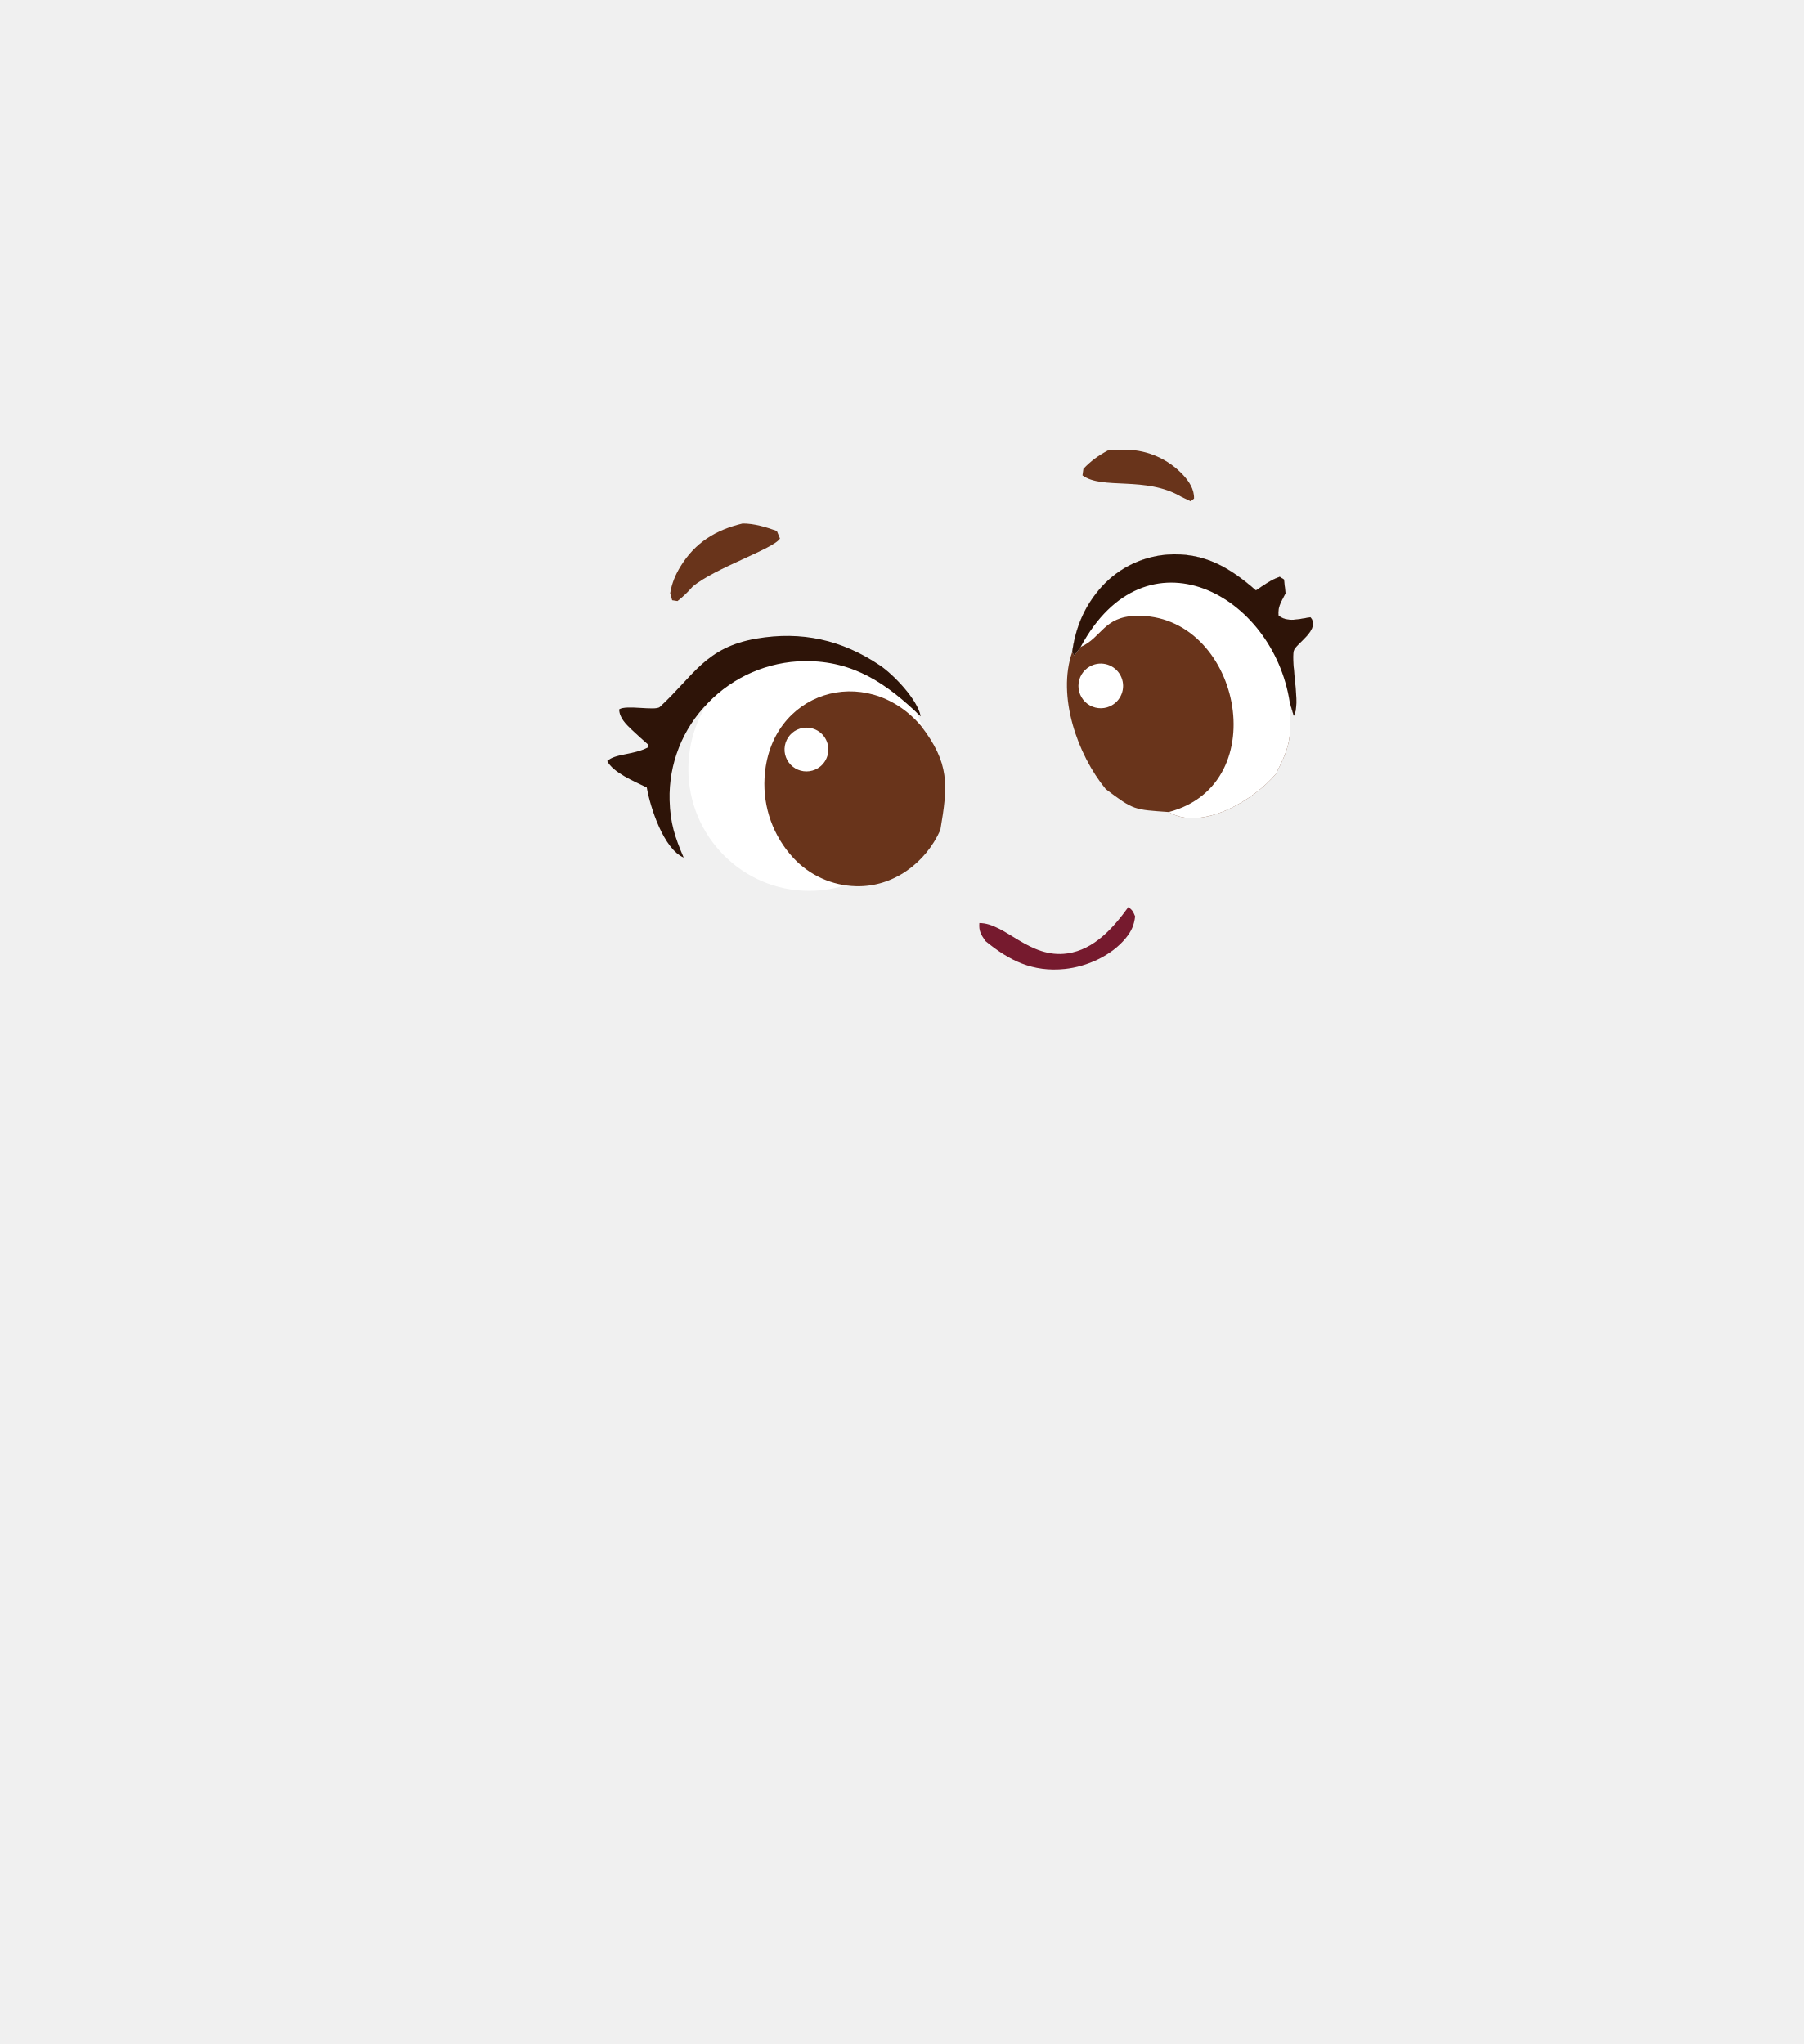
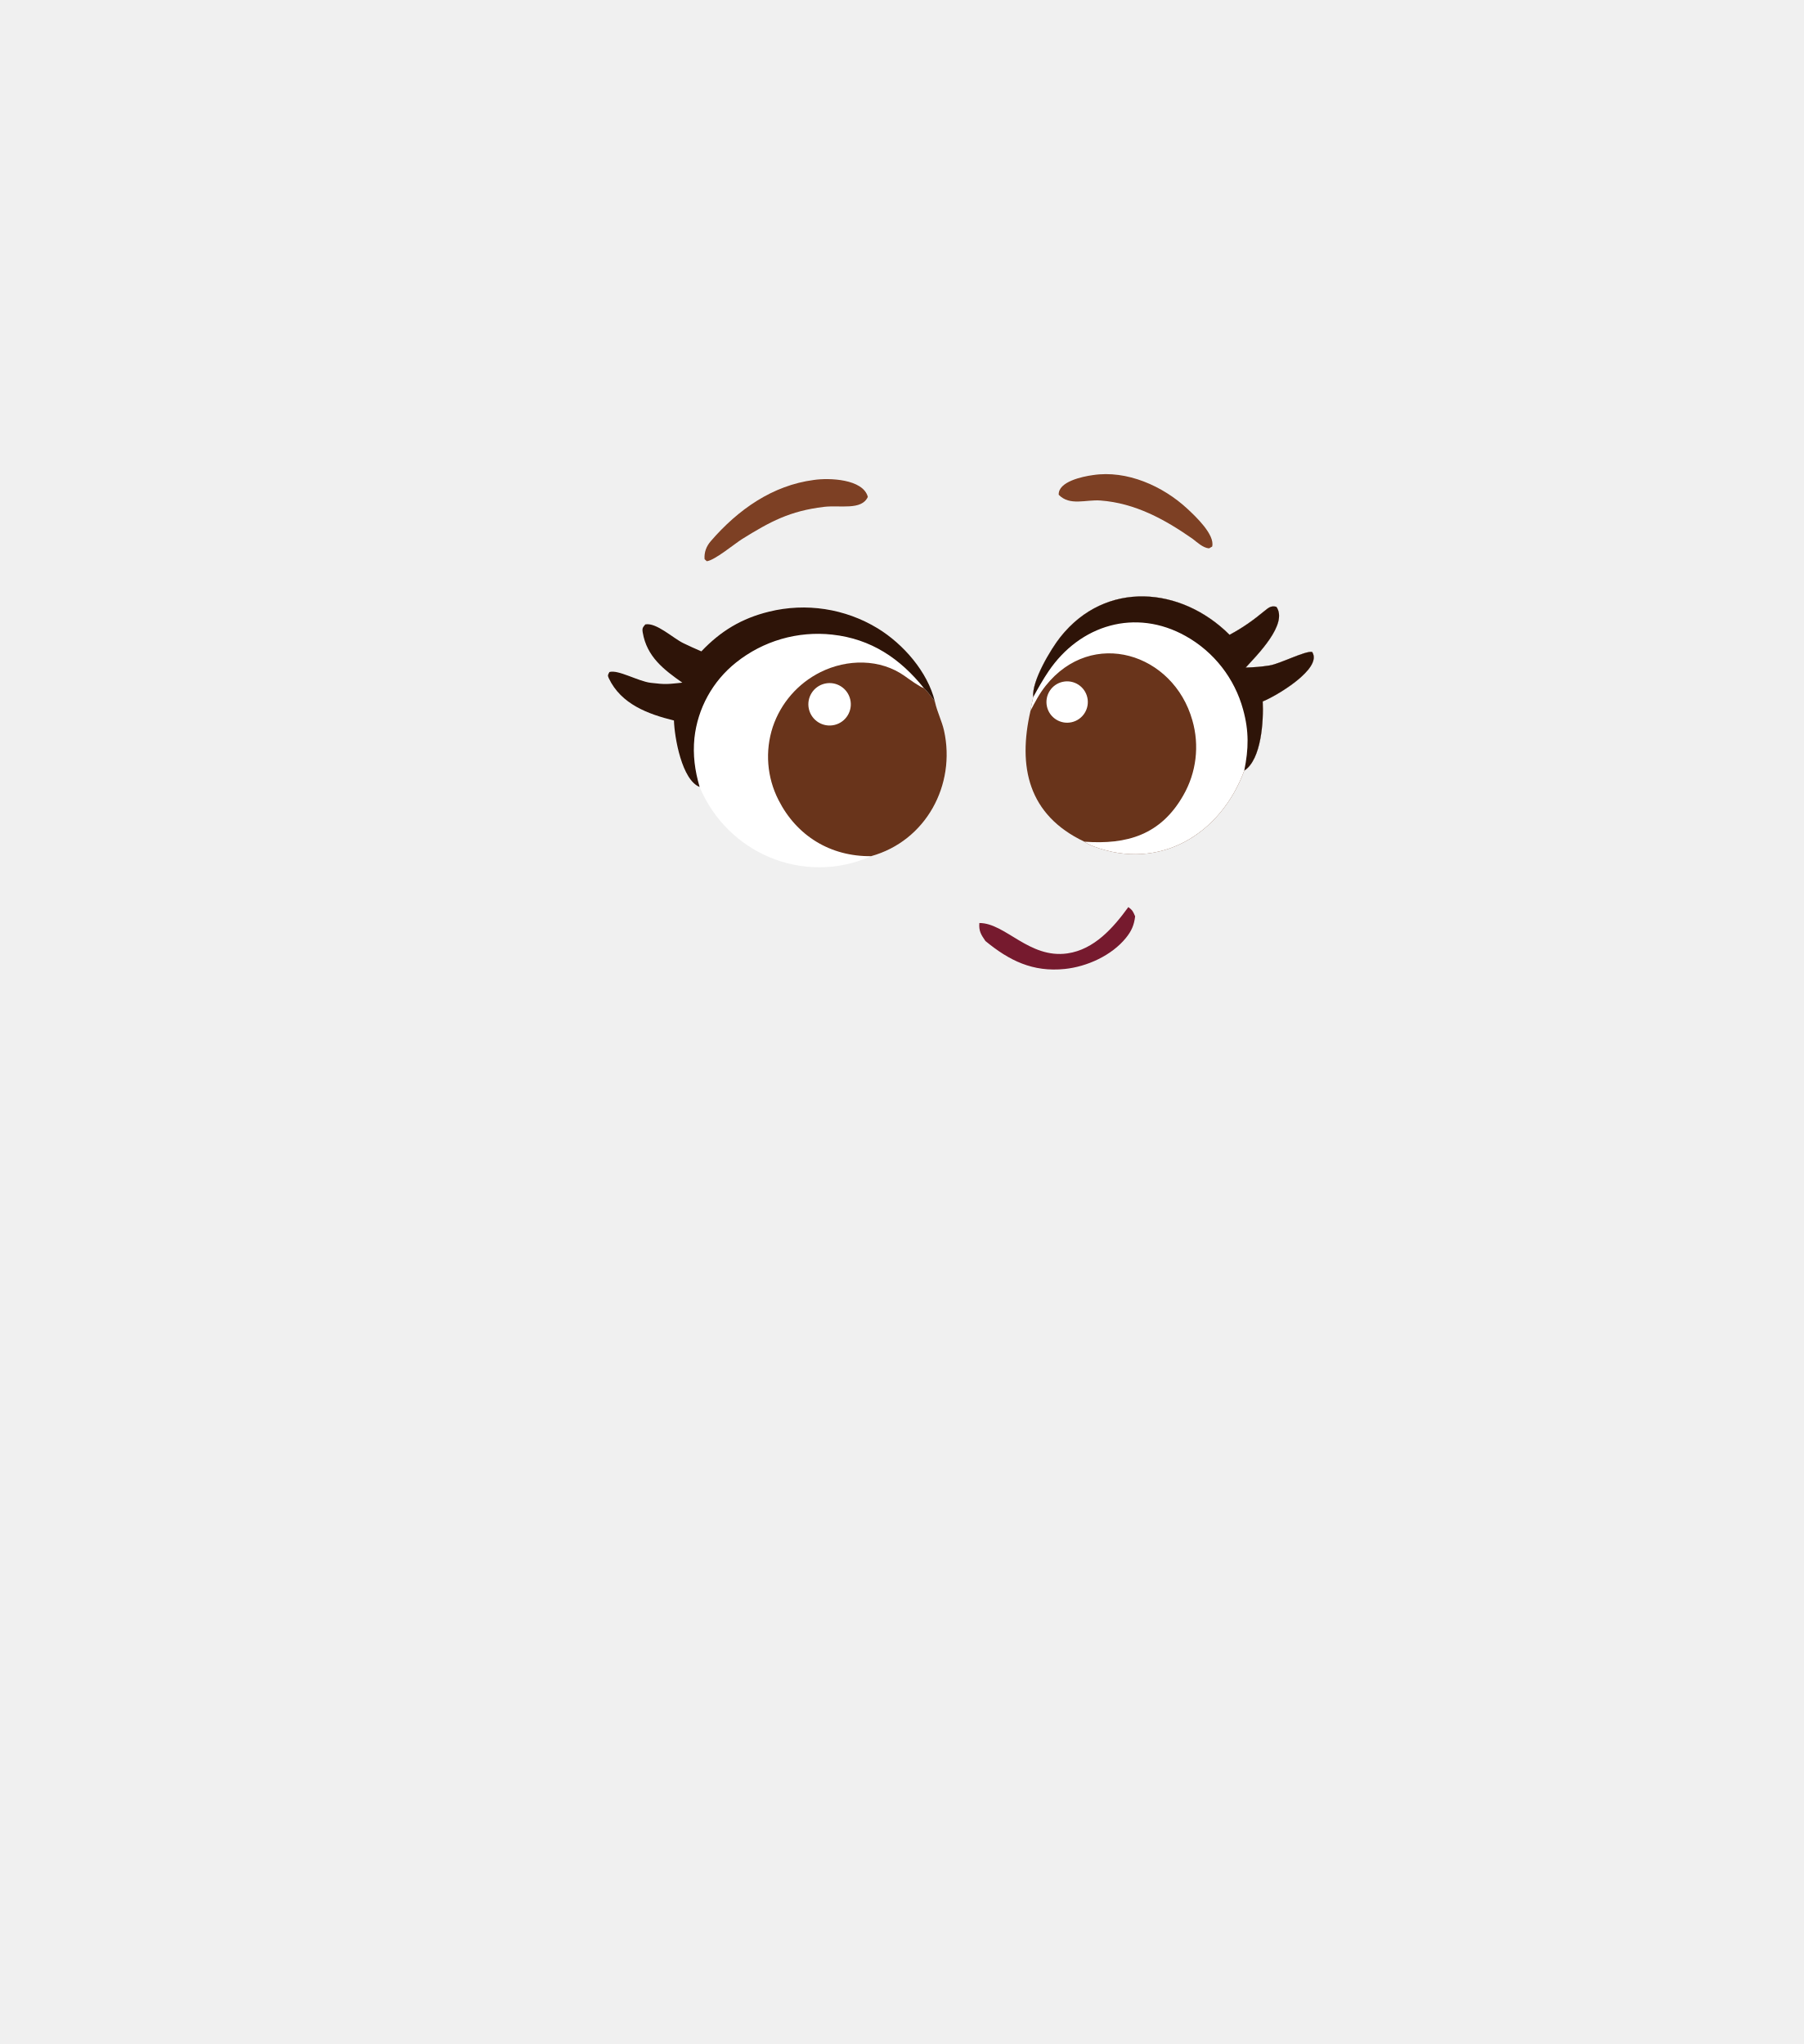
<svg xmlns="http://www.w3.org/2000/svg" width="1178" height="1335" viewBox="0 0 1178 1335" fill="none">
-   <path d="M607.2 502.277C607.2 546.213 571.897 581.83 528.348 581.83C484.799 581.83 449.495 546.213 449.495 502.277C449.495 458.341 484.799 422.724 528.348 422.724C571.897 422.724 607.2 458.341 607.2 502.277Z" fill="white" />
-   <path d="M614.036 542.113C604.41 563.738 583.105 579.498 558.987 578.808C543.42 578.419 528.664 571.769 518.065 560.357C504.96 546.214 498.168 527.348 499.252 508.095C502.337 451.737 565.283 432.255 601.264 473.882C620.275 498.616 619.021 512.697 614.036 542.113Z" fill="#69341B" />
-   <path d="M522.266 475.908C529.517 473.602 537.302 477.375 539.985 484.495C542.668 491.614 539.308 499.588 532.339 502.641C527.495 504.764 521.873 504.037 517.727 500.756C513.578 497.474 511.579 492.171 512.53 486.968C513.481 481.764 517.225 477.511 522.266 475.908Z" fill="white" />
-   <path d="M700.091 425.997C702.203 410.862 707.373 397.654 717.181 385.789C728.326 372.114 744.583 363.601 762.17 362.231C786.191 360.518 803.014 370.67 820.125 385.625C825.13 382.292 829.983 378.628 835.653 376.726L838.431 378.45L839.462 387.489C836.768 392.796 834.292 396.183 834.837 401.964C840.59 406.78 848.316 404.238 855.7 403.138C862.761 411.049 845.978 420.527 844.827 425.023C842.791 432.987 849.528 460.442 844.808 467.523L842.212 458.835C842.892 480.882 843.515 485.331 833.187 505.39C819.153 522.336 784.722 543.241 763.161 530.355C740.598 528.739 740.411 529.282 722.033 515.367C703.489 492.84 690.153 454.61 700.091 425.997Z" fill="#69341B" />
-   <path d="M700.091 425.997C702.203 410.862 707.373 397.654 717.181 385.789C728.326 372.114 744.583 363.601 762.17 362.231C786.191 360.518 803.014 370.67 820.125 385.625C825.13 382.292 829.983 378.628 835.653 376.726L838.431 378.45L839.462 387.489C836.767 392.796 834.292 396.183 834.837 401.964C840.59 406.78 848.316 404.238 855.7 403.138C862.761 411.049 845.977 420.527 844.826 425.023C842.791 432.987 849.528 460.442 844.807 467.523L842.212 458.835C842.892 480.882 843.515 485.331 833.187 505.39C819.153 522.336 784.722 543.241 763.161 530.355C833.482 511.952 809.295 400.276 741.686 402.218C720.604 402.824 719.42 416.518 705.662 422.538L701.53 428.127L700.091 425.997Z" fill="white" />
-   <path d="M700.091 425.997C702.203 410.862 707.373 397.654 717.181 385.789C728.326 372.114 744.583 363.601 762.17 362.231C786.191 360.518 803.014 370.67 820.125 385.625C825.13 382.292 829.983 378.628 835.653 376.726L838.431 378.45L839.462 387.489C836.767 392.796 834.292 396.183 834.837 401.964C840.59 406.78 848.316 404.238 855.7 403.138C862.761 411.049 845.977 420.527 844.826 425.023C842.791 432.987 849.528 460.442 844.807 467.523L842.212 458.835C831.418 387.95 748.213 343.34 705.662 422.538L701.53 428.127L700.091 425.997Z" fill="#2E1408" />
-   <path d="M713.538 434.382C720.919 431.531 729.223 435.081 732.263 442.383C735.303 449.688 731.968 458.082 724.745 461.309C719.905 463.47 714.272 462.837 710.033 459.653C705.795 456.468 703.617 451.235 704.345 445.985C705.075 440.733 708.593 436.291 713.538 434.382Z" fill="white" />
-   <path d="M422.343 514.341C414.208 510.378 400.273 504.59 396.527 497.049C401.796 492.129 413.121 493.228 422.936 488.255L423.317 486.395C419.692 483.237 416.129 480.011 412.628 476.716C408.704 472.973 404.433 468.8 404.321 463.306C408.897 460.167 427.921 464.438 430.857 461.732C453.217 441.124 460.641 422.774 494.146 417.05C523.292 412.07 549.717 417.762 574.76 434.696C583.446 440.569 599.28 456.992 601.224 467.914C579.337 446.799 557.636 431.441 525.258 431.79C501.512 432.123 478.882 441.926 462.398 459.02C445.697 475.919 436.612 498.902 437.243 522.652C437.691 537.693 440.633 546.6 446.438 560.115C433.384 554.515 424.651 527.502 422.343 514.341Z" fill="#2E1408" />
-   <path d="M484.905 341.902C492.587 341.877 500.118 344.232 507.28 346.774L509.319 351.712C505.328 358.416 466.601 370.98 452.187 383.245C449.102 386.793 446.112 389.675 442.4 392.579L438.929 392.04L437.622 387.416C438.745 380.914 440.94 375.531 444.399 369.894C453.978 354.277 467.434 346.081 484.905 341.902Z" fill="#69341B" />
-   <path d="M723.308 294.291C727.46 293.944 731.664 293.625 735.832 293.749C749.732 294.077 762.919 299.962 772.445 310.087C776.447 314.42 779.891 319.544 779.7 325.637L777.475 327.403L771.407 324.486C748.08 310.738 719.842 320.112 706.853 310.492L707.46 306.189C712.432 301.023 717.008 297.7 723.308 294.291Z" fill="#69341B" />
+   <path d="M457.987 425.417C470.605 412.127 484.264 403.871 502.203 399.484C526.339 393.541 551.847 397.456 573.09 410.363C589.867 420.615 605.805 438.836 610.483 458.203L610.65 458.947C612.086 465.178 615.124 471.19 616.459 477.204C624.304 512.574 604.703 549.234 568.833 559.193L567.904 559.599C524.634 578.224 475.048 557.463 456.857 513.996C445.314 509.509 440.434 481.883 440.078 470.578C423.229 466.433 405.583 459.975 397.529 442.979C396.554 440.921 397.065 440.692 397.944 438.929C403.506 437.155 416.758 444.976 424.866 445.954C434.554 447.122 435.865 446.868 445.559 445.865C433.419 437.356 422.371 428.932 419.698 413.129C419.208 410.235 419.735 409.796 421.383 407.806C428.571 406.402 439.551 416.868 446.256 420.086C450.265 422.01 453.88 423.666 457.987 425.417Z" fill="white" />
+   <path d="M568.833 559.193C542.324 559.483 520.216 545.985 508.328 522.46C500.788 507.685 499.457 490.512 504.628 474.752C509.867 459.18 521.067 446.32 535.771 438.992C553.075 430.384 574.743 430.082 590.867 441.603C593.483 443.472 600.749 448.758 603.32 449.444C605.746 451.644 608.442 455.494 610.483 458.203L610.65 458.947C612.087 465.178 615.124 471.19 616.459 477.205C624.304 512.574 604.703 549.234 568.833 559.193Z" fill="#69341B" />
+   <path d="M538.667 446.481C546.097 444.805 553.488 449.439 555.215 456.858C556.943 464.276 552.361 471.699 544.953 473.477C537.474 475.275 529.963 470.636 528.218 463.145C526.473 455.653 531.163 448.174 538.667 446.481Z" fill="white" />
+   <path d="M457.987 425.417C470.605 412.127 484.264 403.871 502.203 399.484C526.339 393.541 551.847 397.456 573.09 410.363C589.867 420.615 605.805 438.836 610.483 458.203C608.442 455.494 605.746 451.644 603.32 449.444C587.714 430.016 568.788 417.286 543.511 414.495C520.954 411.989 498.326 418.548 480.605 432.73C465.344 444.888 455.57 462.638 453.457 482.036C452.351 493.17 453.735 503.301 456.857 513.996C445.314 509.509 440.434 481.883 440.078 470.578C423.229 466.433 405.583 459.975 397.529 442.979C396.554 440.921 397.065 440.692 397.944 438.929C403.506 437.155 416.758 444.976 424.866 445.954C434.554 447.122 435.865 446.868 445.559 445.865C433.419 437.356 422.371 428.932 419.698 413.129C419.208 410.235 419.735 409.796 421.383 407.806C428.571 406.402 439.551 416.868 446.256 420.086C450.265 422.01 453.88 423.666 457.987 425.417Z" fill="#2E1408" />
+   <path d="M674.67 455.333C673.608 444.87 686.145 423.987 692.448 416.044C722.001 378.8 771.285 383.049 802.901 414.604C811.722 409.882 818.378 405.085 826.075 398.739C828.647 396.618 830.276 395.506 833.479 396.321C841.333 407.595 820.731 427.959 813.449 436.004C819.679 435.759 822.981 435.568 829.019 434.625C835.757 433.572 852.263 424.965 856.809 425.787C864.047 436.541 833.273 454.709 824.558 458.138C825.159 470.456 823.805 496.078 812.491 503.325C797.104 544.92 757.245 569.125 713.951 552.751C711.878 551.977 709.903 550.961 708.069 549.724C671.343 532.301 664.528 500.762 672.907 464.275C673.249 461.776 674.147 457.917 674.67 455.333Z" fill="#69341B" />
+   <path d="M674.67 455.333C673.609 444.87 686.146 423.987 692.448 416.044C722.001 378.8 771.285 383.049 802.901 414.604C811.723 409.882 818.378 405.085 826.075 398.739C828.648 396.618 830.277 395.506 833.48 396.321C841.333 407.595 820.731 427.959 813.449 436.004C819.679 435.759 822.981 435.568 829.019 434.625C835.757 433.572 852.263 424.965 856.809 425.787C864.048 436.541 833.273 454.709 824.558 458.138C825.159 470.456 823.805 496.078 812.491 503.325C797.104 544.92 757.246 569.125 713.951 552.751C711.878 551.977 709.903 550.961 708.069 549.724C735.885 551.796 757.968 545.292 772.656 519.528C781.216 504.664 783.364 486.958 778.608 470.477C766.248 426.627 713.14 409.773 682.807 447.918C678.611 453.194 676.019 458.297 672.907 464.275C673.249 461.776 674.147 457.917 674.67 455.333Z" fill="white" />
+   <path d="M674.67 455.333C673.608 444.87 686.145 423.987 692.447 416.044C722.001 378.8 771.285 383.049 802.901 414.604C811.722 409.882 818.378 405.085 826.074 398.739C828.647 396.618 830.276 395.506 833.479 396.321C841.332 407.595 820.731 427.959 813.449 436.004C819.678 435.759 822.98 435.568 829.018 434.625C835.756 433.572 852.262 424.965 856.808 425.787C864.047 436.541 833.273 454.709 824.558 458.138C825.159 470.456 823.804 496.078 812.49 503.325C815.382 489.124 815.649 477.579 811.74 463.428C806.191 443.041 792.676 425.742 774.236 415.427C741.511 397.107 705.21 407.996 684.617 438.56C680.888 444.095 677.886 449.475 674.67 455.333Z" fill="#2E1408" />
+   <path d="M694.054 445.302C701.312 443.775 708.444 448.385 710.03 455.63C711.617 462.875 707.065 470.045 699.833 471.689C692.518 473.354 685.247 468.738 683.642 461.408C682.037 454.08 686.712 446.848 694.054 445.302Z" fill="white" />
+   <path d="M531.405 313.482C541.346 311.987 563.596 312.804 566.688 324.523C562.67 333.534 548.509 329.778 537.959 331.059C515.755 333.757 503.086 340.579 484.634 352.036C479.441 355.353 466.622 366.005 461.536 366.55L460.078 365.203C459.755 360.724 461.217 356.829 464.128 353.455C481.942 332.82 504.435 317.012 531.405 313.482Z" fill="#7D4024" />
+   <path d="M713.648 310.303C735.851 306.905 759.383 317.476 775.333 332.279C780.699 337.259 793.461 349.251 791.544 356.987L789.496 358.149C785.585 357.839 781.909 354.348 778.676 351.847C760.448 339.138 741.208 328.599 718.613 326.9C709.055 326.181 698.626 330.632 691.339 323.156C690.896 314.573 706.871 311.231 713.648 310.303Z" fill="#7D4024" />
  <path d="M736.804 592.437C739.636 594.566 739.882 595.353 741.24 598.497C740.558 604.247 738.864 608.102 735.207 612.603C725.868 624.1 709.826 631.361 695.278 632.866C674.424 635.027 659.007 627.406 643.468 614.598C640.475 610.274 639.124 607.986 639.516 602.85C656.517 602.808 672.025 626.276 697.006 622.695C714.554 620.18 727.009 605.937 736.804 592.437Z" fill="#761A2E" />
</svg>
